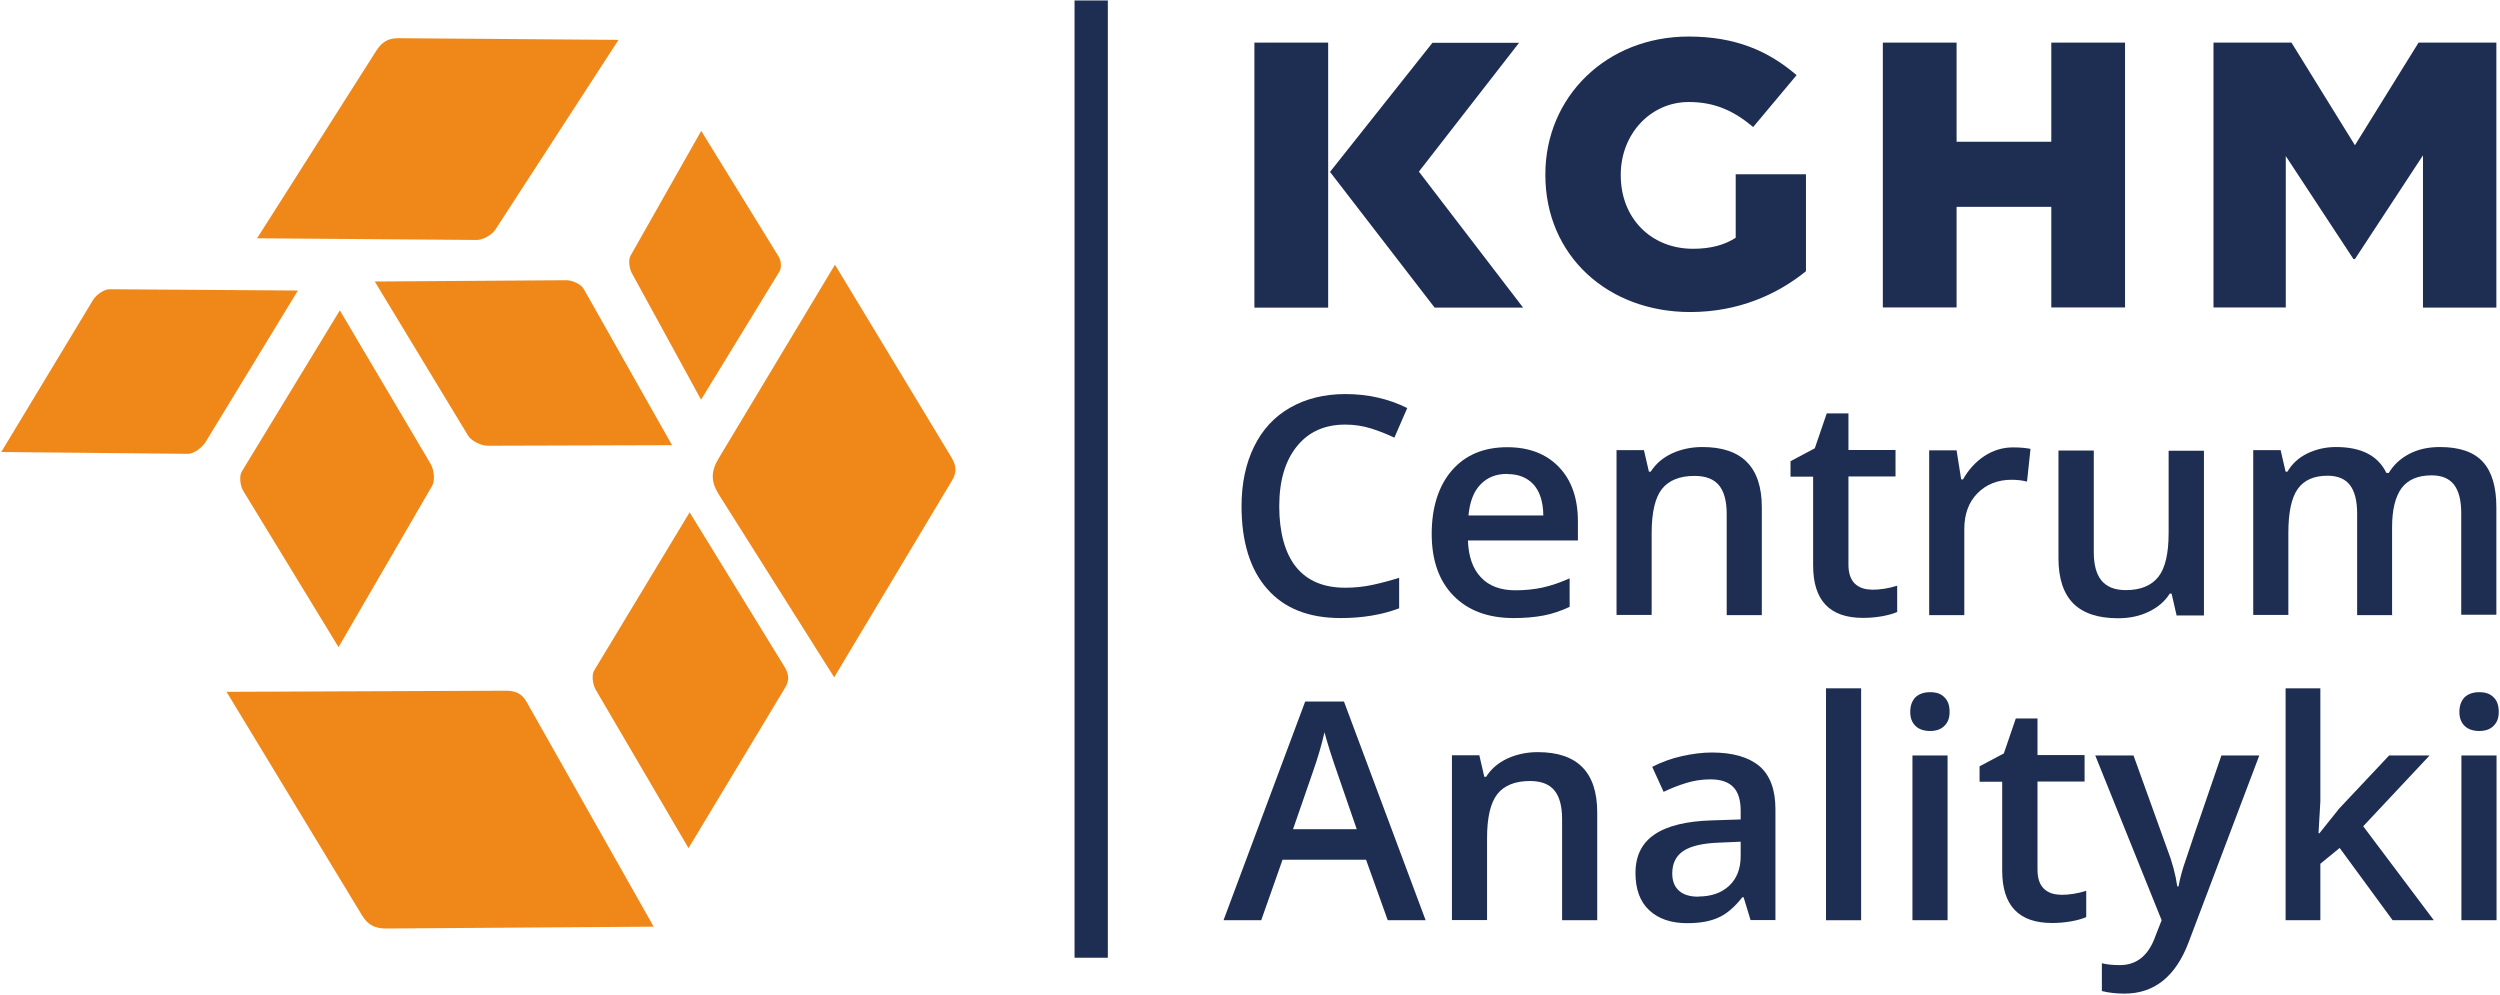
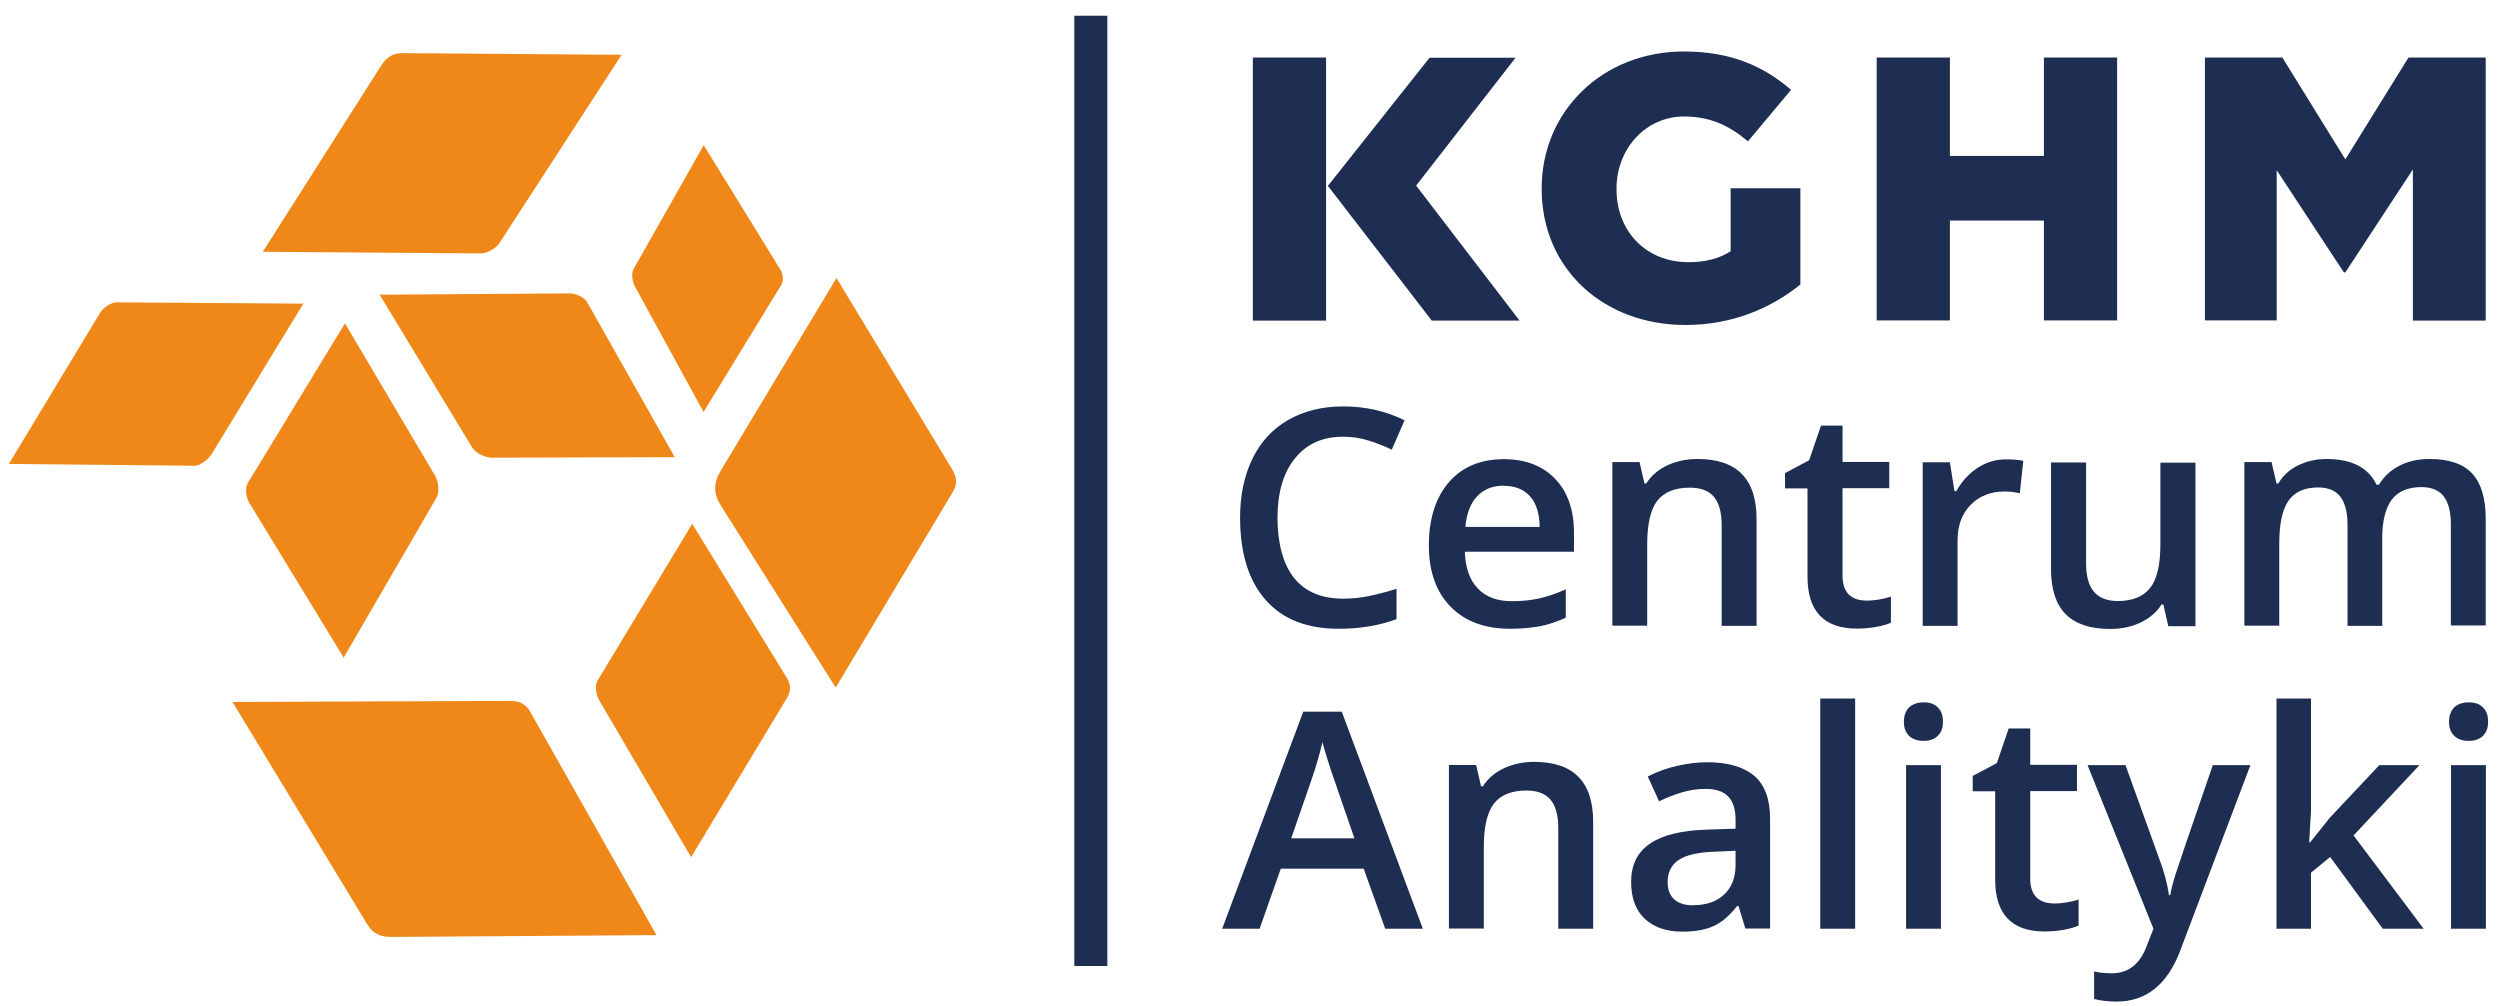
- <svg xmlns="http://www.w3.org/2000/svg" id="Warstwa_2" data-name="Warstwa 2" viewBox="0 0 135.8 54" version="1.1">
+ <svg xmlns="http://www.w3.org/2000/svg" id="Warstwa_2" data-name="Warstwa 2" viewBox="0 0 136.8 55" version="1.1" width="136.8" height="55">
  <defs id="defs749">
    <style id="style744">
      .cls-1 {
        fill: #f08819;
      }

      .cls-1, .cls-2, .cls-3 {
        stroke-width: 0px;
      }

      .cls-2 {
        fill: #1e2d52;
      }

      .cls-3 {
        fill: none;
      }

      .cls-4 {
        clip-path: url(#clippath);
      }
    </style>
    <clipPath id="clippath">
-       <rect class="cls-3" y="0" width="135.8" height="54" id="rect746" />
+       <rect class="cls-3" y="0" width="135.8" height="54" id="rect746" x="0" />
    </clipPath>
  </defs>
-   <g id="Warstwa_1-2" data-name="Warstwa 1" transform="matrix(0.999,0,0,0.999,0.0679,0.027)">
+   <g id="Warstwa_1-2" data-name="Warstwa 1" transform="matrix(0.999,0,0,0.999,0.4844644,0.8601288)">
    <g class="cls-4" clip-path="url(#clippath)" id="g813">
      <g id="g811">
        <path class="cls-1" d="m 35.47,50.36 -14.53,0.1 c -0.6,0 -0.99,-0.17 -1.32,-0.71 L 12.25,37.59 27.42,37.53 c 0.52,0 0.87,0.13 1.14,0.6 l 6.91,12.22 z" id="path751" />
        <path class="cls-1" d="m 45.33,14.36 6.31,10.44 c 0.26,0.43 0.36,0.8 0.07,1.28 L 45.29,36.8 39.03,26.88 C 38.6,26.2 38.56,25.64 39,24.91 l 6.33,-10.54 v 0 z" id="path753" />
        <path class="cls-1" d="m 36.48,24.18 -10.02,0.03 c -0.37,0 -0.88,-0.25 -1.07,-0.54 l -5.08,-8.39 10.42,-0.07 c 0.32,0 0.79,0.21 0.94,0.47 l 4.81,8.51 v 0 z" id="path755" />
        <path class="cls-1" d="m 33.57,2.13 -6.71,10.34 c -0.19,0.28 -0.65,0.54 -0.99,0.55 L 13.91,12.93 20.4,2.72 c 0.3,-0.47 0.64,-0.67 1.19,-0.67 l 11.98,0.09 v 0 z" id="path757" />
        <path class="cls-1" d="m 37.37,46.09 -5.05,-8.62 c -0.16,-0.28 -0.23,-0.79 -0.08,-1.04 l 5.19,-8.6 5.16,8.4 c 0.24,0.4 0.28,0.73 0.03,1.14 z" id="path759" />
        <path class="cls-1" d="m 18.34,35.16 -5.19,-8.51 c -0.16,-0.28 -0.22,-0.79 -0.07,-1.04 l 5.33,-8.76 4.94,8.35 c 0.18,0.32 0.25,0.89 0.08,1.19 z" id="path761" />
        <path class="cls-1" d="m 16.13,15.77 -5.02,8.24 c -0.19,0.3 -0.62,0.63 -0.94,0.64 L 0,24.55 5,16.27 C 5.18,15.99 5.59,15.7 5.89,15.7 l 10.23,0.07 v 0 z" id="path763" />
        <path class="cls-1" d="m 38.05,21.7 -3.77,-6.89 c -0.13,-0.25 -0.19,-0.69 -0.07,-0.92 l 3.85,-6.8 4.22,6.85 c 0.12,0.2 0.16,0.58 0.05,0.77 l -4.28,7 v 0 z" id="path765" />
        <path class="cls-2" d="m 60.17,0 h -1.81 v 52.05 h 1.81 z" id="path767" />
        <path class="cls-2" d="m 73.08,23.06 c -1.12,0 -1.99,0.39 -2.63,1.18 -0.64,0.79 -0.96,1.88 -0.96,3.27 0,1.39 0.31,2.55 0.92,3.3 0.61,0.75 1.5,1.12 2.67,1.12 0.5,0 0.99,-0.05 1.46,-0.15 0.47,-0.1 0.96,-0.23 1.47,-0.39 v 1.66 c -0.93,0.35 -1.99,0.53 -3.17,0.53 -1.74,0 -3.07,-0.52 -4,-1.58 -0.93,-1.05 -1.4,-2.56 -1.4,-4.51 0,-1.23 0.23,-2.31 0.68,-3.23 0.45,-0.92 1.1,-1.63 1.96,-2.12 0.86,-0.49 1.86,-0.74 3.01,-0.74 1.21,0 2.33,0.25 3.36,0.76 l -0.7,1.61 c -0.4,-0.19 -0.82,-0.36 -1.27,-0.5 -0.45,-0.14 -0.91,-0.21 -1.41,-0.21 v 0 z" id="path769" />
        <path class="cls-2" d="m 82.24,33.58 c -1.4,0 -2.49,-0.41 -3.28,-1.22 -0.79,-0.81 -1.18,-1.93 -1.18,-3.36 0,-1.43 0.37,-2.61 1.1,-3.45 0.73,-0.84 1.73,-1.26 3.01,-1.26 1.18,0 2.12,0.36 2.81,1.08 0.69,0.72 1.03,1.71 1.03,2.96 v 1.03 h -5.98 c 0.03,0.87 0.26,1.54 0.71,2.01 0.44,0.47 1.07,0.7 1.87,0.7 0.53,0 1.02,-0.05 1.48,-0.15 0.46,-0.1 0.95,-0.27 1.47,-0.5 v 1.55 c -0.47,0.22 -0.94,0.38 -1.41,0.47 -0.48,0.09 -1.02,0.14 -1.63,0.14 z m -0.35,-7.84 c -0.61,0 -1.09,0.19 -1.46,0.58 -0.37,0.38 -0.58,0.94 -0.65,1.68 h 4.07 C 83.84,27.26 83.66,26.7 83.32,26.32 82.97,25.94 82.5,25.75 81.89,25.75 Z" id="path771" />
        <path class="cls-2" d="m 95.74,33.42 h -1.92 v -5.51 c 0,-0.69 -0.14,-1.21 -0.42,-1.55 -0.28,-0.34 -0.72,-0.51 -1.33,-0.51 -0.8,0 -1.4,0.24 -1.77,0.71 -0.37,0.47 -0.56,1.27 -0.56,2.39 v 4.46 h -1.91 v -8.96 h 1.49 l 0.27,1.17 h 0.1 c 0.27,-0.43 0.66,-0.76 1.15,-0.99 0.5,-0.23 1.05,-0.35 1.66,-0.35 2.15,0 3.23,1.09 3.23,3.28 v 5.84 z" id="path773" />
        <path class="cls-2" d="m 101.69,32.04 c 0.47,0 0.93,-0.07 1.4,-0.22 v 1.43 c -0.21,0.09 -0.48,0.17 -0.82,0.23 -0.33,0.06 -0.68,0.09 -1.04,0.09 -1.81,0 -2.71,-0.95 -2.71,-2.85 v -4.83 h -1.23 v -0.84 l 1.32,-0.7 0.65,-1.9 h 1.18 v 1.99 H 103 v 1.44 h -2.56 v 4.8 c 0,0.46 0.12,0.8 0.34,1.02 0.23,0.22 0.53,0.33 0.91,0.33 v 0 z" id="path775" />
        <path class="cls-2" d="m 109.39,24.3 c 0.39,0 0.7,0.03 0.95,0.08 l -0.19,1.78 c -0.27,-0.07 -0.55,-0.1 -0.84,-0.1 -0.76,0 -1.38,0.25 -1.86,0.74 -0.48,0.49 -0.71,1.14 -0.71,1.94 v 4.68 h -1.91 v -8.96 h 1.49 l 0.25,1.58 h 0.1 c 0.3,-0.53 0.69,-0.96 1.16,-1.27 0.48,-0.31 0.99,-0.47 1.55,-0.47 v 0 z" id="path777" />
        <path class="cls-2" d="m 118.28,33.42 -0.27,-1.17 h -0.1 c -0.26,0.42 -0.64,0.74 -1.13,0.98 -0.49,0.24 -1.05,0.36 -1.68,0.36 -1.09,0 -1.9,-0.27 -2.44,-0.81 -0.53,-0.54 -0.8,-1.36 -0.8,-2.45 v -5.86 h 1.92 V 30 c 0,0.68 0.14,1.2 0.42,1.54 0.28,0.34 0.72,0.52 1.32,0.52 0.8,0 1.39,-0.24 1.77,-0.72 0.38,-0.48 0.56,-1.28 0.56,-2.4 v -4.46 h 1.92 v 8.96 h -1.5 z" id="path779" />
        <path class="cls-2" d="m 130.02,33.42 h -1.92 v -5.53 c 0,-0.68 -0.13,-1.2 -0.39,-1.54 -0.26,-0.34 -0.67,-0.51 -1.22,-0.51 -0.74,0 -1.28,0.24 -1.62,0.72 -0.34,0.48 -0.51,1.27 -0.51,2.39 v 4.46 h -1.91 v -8.96 h 1.49 l 0.27,1.17 h 0.1 c 0.25,-0.43 0.61,-0.76 1.08,-0.99 0.48,-0.23 0.99,-0.35 1.56,-0.35 1.38,0 2.29,0.47 2.74,1.41 h 0.13 c 0.26,-0.44 0.64,-0.79 1.12,-1.04 0.48,-0.25 1.03,-0.37 1.66,-0.37 1.07,0 1.85,0.27 2.34,0.81 0.49,0.54 0.73,1.36 0.73,2.47 v 5.84 h -1.91 v -5.53 c 0,-0.68 -0.13,-1.2 -0.39,-1.54 -0.26,-0.34 -0.67,-0.51 -1.22,-0.51 -0.74,0 -1.28,0.23 -1.63,0.69 -0.34,0.46 -0.52,1.17 -0.52,2.13 v 4.75 0 z" id="path781" />
        <path class="cls-2" d="m 75.39,50.01 -1.18,-3.29 h -4.54 l -1.16,3.29 H 66.46 L 70.9,38.12 h 2.11 l 4.44,11.89 z M 73.7,45.05 72.59,41.83 C 72.51,41.61 72.4,41.27 72.25,40.81 72.1,40.35 72.01,40 71.95,39.79 c -0.15,0.66 -0.36,1.39 -0.64,2.18 l -1.07,3.09 h 3.46 z" id="path783" />
        <path class="cls-2" d="M 86.79,50.01 H 84.87 V 44.5 c 0,-0.69 -0.14,-1.21 -0.42,-1.55 -0.28,-0.34 -0.72,-0.51 -1.33,-0.51 -0.8,0 -1.4,0.24 -1.77,0.71 -0.37,0.47 -0.56,1.27 -0.56,2.39 V 50 h -1.91 v -8.96 h 1.49 l 0.27,1.17 h 0.1 c 0.27,-0.43 0.66,-0.76 1.15,-0.99 0.5,-0.23 1.05,-0.35 1.66,-0.35 2.15,0 3.23,1.09 3.23,3.28 v 5.84 z" id="path785" />
        <path class="cls-2" d="m 95.12,50.01 -0.38,-1.25 h -0.07 c -0.43,0.55 -0.87,0.92 -1.31,1.11 -0.44,0.2 -1,0.3 -1.69,0.3 -0.88,0 -1.57,-0.24 -2.07,-0.71 -0.5,-0.47 -0.74,-1.15 -0.74,-2.02 0,-0.92 0.34,-1.62 1.03,-2.09 0.69,-0.47 1.73,-0.73 3.14,-0.77 l 1.55,-0.05 v -0.48 c 0,-0.57 -0.13,-1 -0.4,-1.28 -0.27,-0.28 -0.68,-0.42 -1.25,-0.42 -0.46,0 -0.9,0.07 -1.32,0.2 -0.42,0.13 -0.83,0.29 -1.22,0.48 l -0.62,-1.36 c 0.49,-0.25 1.02,-0.45 1.6,-0.58 0.58,-0.13 1.13,-0.2 1.64,-0.2 1.14,0 2,0.25 2.59,0.74 0.58,0.5 0.87,1.28 0.87,2.34 V 50 h -1.36 v 0 z m -2.84,-1.29 c 0.69,0 1.25,-0.19 1.67,-0.58 0.42,-0.39 0.63,-0.93 0.63,-1.62 v -0.78 l -1.15,0.05 c -0.9,0.03 -1.55,0.18 -1.96,0.45 -0.41,0.27 -0.61,0.68 -0.61,1.23 0,0.4 0.12,0.71 0.36,0.93 0.24,0.22 0.59,0.33 1.07,0.33 v 0 z" id="path787" />
        <path class="cls-2" d="M 101.13,50.01 H 99.22 V 37.4 h 1.91 z" id="path789" />
        <path class="cls-2" d="m 103.8,38.68 c 0,-0.34 0.1,-0.6 0.28,-0.79 0.19,-0.18 0.45,-0.28 0.8,-0.28 0.35,0 0.6,0.09 0.78,0.28 0.19,0.18 0.28,0.44 0.28,0.79 0,0.35 -0.1,0.58 -0.28,0.76 -0.19,0.19 -0.45,0.28 -0.78,0.28 -0.33,0 -0.61,-0.09 -0.8,-0.28 -0.19,-0.19 -0.28,-0.44 -0.28,-0.76 z m 2.03,11.33 h -1.91 v -8.96 h 1.91 z" id="path791" />
        <path class="cls-2" d="m 111.97,48.63 c 0.47,0 0.93,-0.07 1.4,-0.22 v 1.43 c -0.21,0.09 -0.48,0.17 -0.82,0.23 -0.33,0.06 -0.68,0.09 -1.04,0.09 -1.81,0 -2.71,-0.95 -2.71,-2.85 v -4.83 h -1.23 v -0.84 l 1.32,-0.7 0.65,-1.9 h 1.18 v 1.99 h 2.56 v 1.44 h -2.56 v 4.8 c 0,0.46 0.12,0.8 0.34,1.02 0.23,0.22 0.53,0.33 0.91,0.33 v 0 z" id="path793" />
-         <path class="cls-2" d="m 113.86,41.05 h 2.08 l 1.83,5.08 c 0.28,0.72 0.46,1.41 0.55,2.04 h 0.07 c 0.05,-0.3 0.14,-0.66 0.27,-1.08 0.13,-0.42 0.82,-2.44 2.06,-6.04 h 2.06 l -3.84,10.15 c -0.7,1.86 -1.86,2.8 -3.49,2.8 -0.42,0 -0.83,-0.04 -1.23,-0.14 v -1.51 c 0.29,0.07 0.61,0.1 0.98,0.1 0.92,0 1.57,-0.53 1.94,-1.6 l 0.33,-0.84 -3.61,-8.96 z" id="path795" />
-         <path class="cls-2" d="m 126.05,45.28 1.08,-1.35 2.71,-2.88 h 2.2 l -3.61,3.85 3.84,5.11 h -2.24 l -2.88,-3.93 -1.05,0.86 v 3.07 h -1.89 V 37.4 h 1.89 v 6.15 l -0.1,1.73 h 0.05 z" id="path797" />
+         <path class="cls-2" d="m 113.86,41.05 h 2.08 l 1.83,5.08 c 0.28,0.72 0.46,1.41 0.55,2.04 h 0.07 c 0.05,-0.3 0.14,-0.66 0.27,-1.08 0.13,-0.42 0.82,-2.44 2.06,-6.04 h 2.06 l -3.84,10.15 c -0.7,1.86 -1.86,2.8 -3.49,2.8 -0.42,0 -0.83,-0.04 -1.23,-0.14 v -1.51 c 0.29,0.07 0.61,0.1 0.98,0.1 0.92,0 1.57,-0.53 1.94,-1.6 l 0.33,-0.84 z" id="path795" />
+         <path class="cls-2" d="m 126.05,45.28 1.08,-1.35 2.71,-2.88 h 2.2 l -3.61,3.85 3.84,5.11 h -2.24 l -2.88,-3.93 -1.05,0.86 v 3.07 h -1.89 V 37.4 h 1.89 v 6.15 l -0.1,1.73 z" id="path797" />
        <path class="cls-2" d="m 133.66,38.68 c 0,-0.34 0.1,-0.6 0.28,-0.79 0.19,-0.18 0.45,-0.28 0.8,-0.28 0.35,0 0.6,0.09 0.78,0.28 0.19,0.18 0.28,0.44 0.28,0.79 0,0.35 -0.1,0.58 -0.28,0.76 -0.19,0.19 -0.45,0.28 -0.78,0.28 -0.33,0 -0.61,-0.09 -0.8,-0.28 -0.19,-0.19 -0.28,-0.44 -0.28,-0.76 z m 2.02,11.33 h -1.91 v -8.96 h 1.91 z" id="path799" />
        <path class="cls-2" d="m 120.29,16.69 h 3.93 V 8.46 l 3.68,5.6 h 0.08 l 3.7,-5.64 v 8.28 h 3.99 V 2.29 h -4.23 l -3.46,5.58 -3.45,-5.58 h -4.24 V 16.7 Z" id="path801" />
        <path class="cls-2" d="M 72.15,2.29 H 68.14 V 16.7 h 4.01 z" id="path803" />
        <path class="cls-2" d="m 77.08,9.3 5.67,7.4 H 77.94 L 72.25,9.32 77.82,2.3 h 4.71 l -5.45,7.01 z" id="path805" />
        <path class="cls-2" d="m 94.31,9.44 v 3.46 c -0.6,0.39 -1.35,0.6 -2.32,0.6 -2.29,0 -3.93,-1.67 -3.93,-3.99 V 9.47 c 0,-2.2 1.61,-3.95 3.7,-3.95 1.43,0 2.46,0.49 3.5,1.36 l 2.36,-2.82 c -1.53,-1.32 -3.33,-2.1 -5.87,-2.1 -4.48,0 -7.79,3.29 -7.79,7.49 v 0.04 c 0,4.36 3.37,7.45 7.88,7.45 2.63,0 4.75,-0.97 6.29,-2.22 V 9.45 h -3.8 z" id="path807" />
        <path class="cls-2" d="m 102.31,16.69 h 4.01 v -5.47 h 5.15 v 5.47 h 4.01 V 2.29 h -4.01 v 5.39 h -5.15 V 2.29 h -4.01 V 16.7 Z" id="path809" />
      </g>
    </g>
  </g>
</svg>
